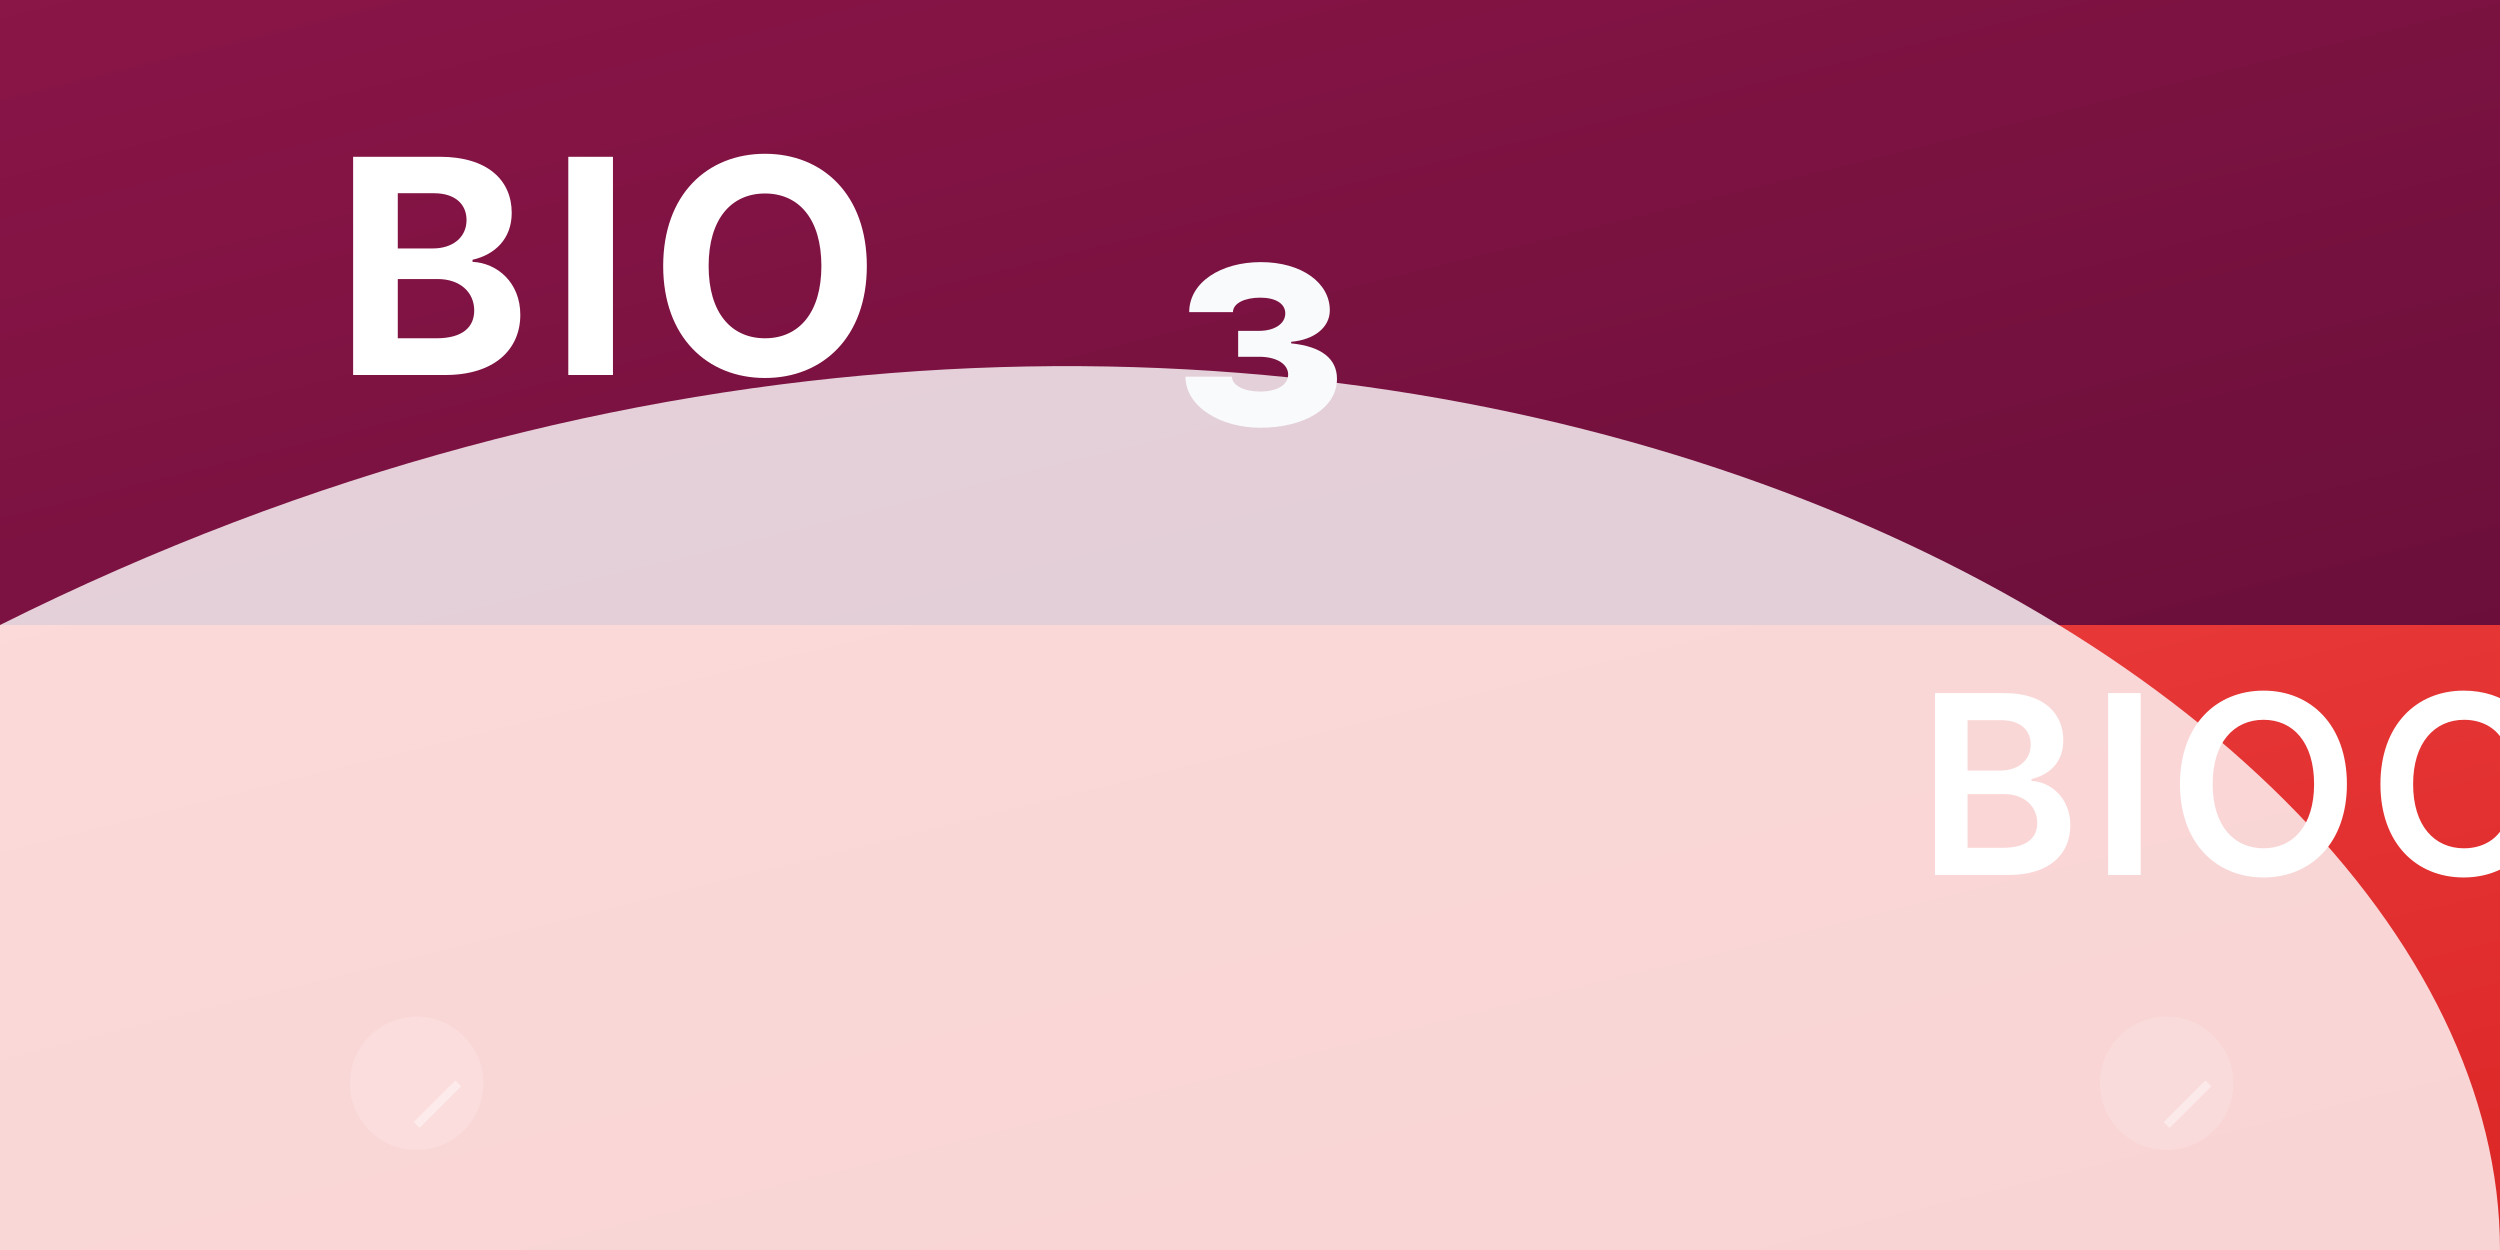
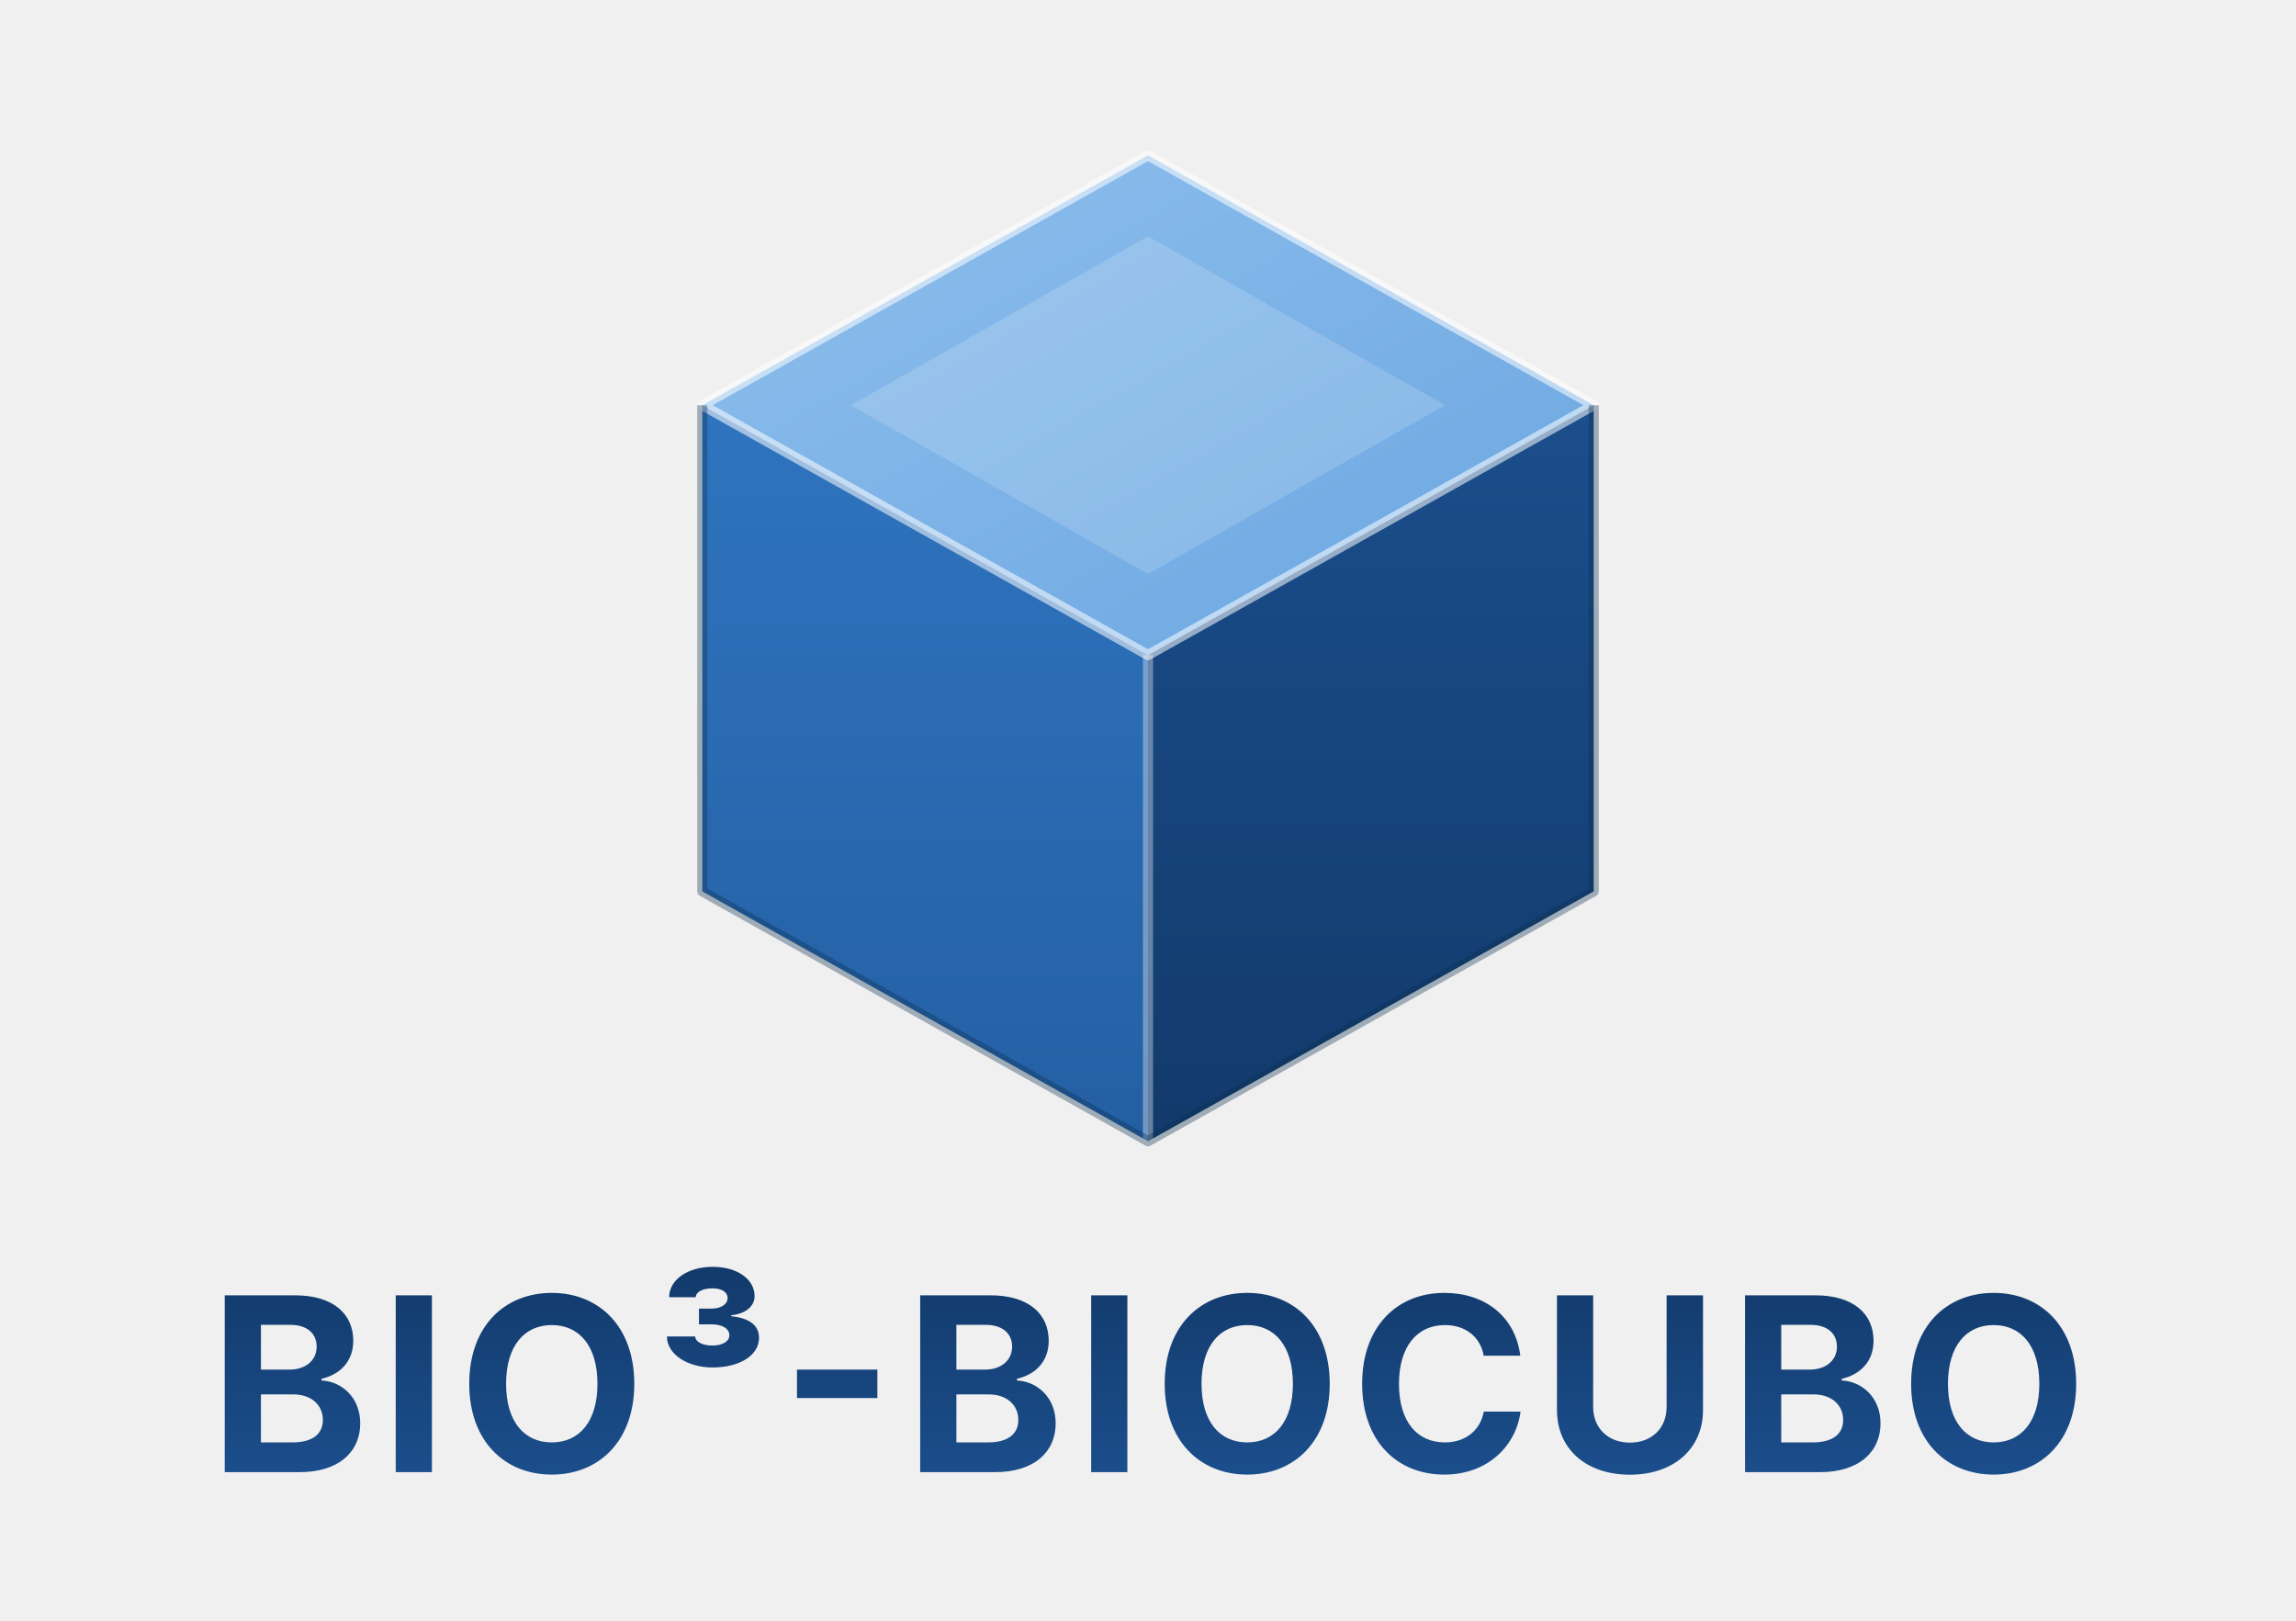
- <svg xmlns="http://www.w3.org/2000/svg" viewBox="0 0 300 150" width="300" height="150">
+ <svg xmlns="http://www.w3.org/2000/svg" viewBox="0 0 340 240" width="340" height="240" role="img" aria-label="BIO³-BIOCUBO">
  <defs>
-     <linearGradient id="ugred-gradient" x1="0%" y1="0%" x2="100%" y2="100%">
-       <stop offset="0%" style="stop-color:#8A1547;stop-opacity:1" />
-       <stop offset="100%" style="stop-color:#6B0F3A;stop-opacity:1" />
+     <linearGradient id="cubeTop" x1="0%" y1="0%" x2="100%" y2="100%">
+       <stop offset="0%" stop-color="#8FC0EE" />
+       <stop offset="100%" stop-color="#6AA5E0" />
    </linearGradient>
-     <linearGradient id="biored-gradient" x1="0%" y1="0%" x2="100%" y2="100%">
-       <stop offset="0%" style="stop-color:#EF4444;stop-opacity:1" />
-       <stop offset="100%" style="stop-color:#DC2626;stop-opacity:1" />
+     <linearGradient id="cubeLeft" x1="0%" y1="0%" x2="0%" y2="100%">
+       <stop offset="0%" stop-color="#2F74BF" />
+       <stop offset="100%" stop-color="#245FA3" />
    </linearGradient>
-     <linearGradient id="white-gradient" x1="0%" y1="0%" x2="0%" y2="100%">
-       <stop offset="0%" style="stop-color:#ffffff;stop-opacity:1" />
-       <stop offset="100%" style="stop-color:#f3f4f6;stop-opacity:1" />
+     <linearGradient id="cubeRight" x1="0%" y1="0%" x2="0%" y2="100%">
+       <stop offset="0%" stop-color="#1B4E8C" />
+       <stop offset="100%" stop-color="#123A6B" />
+     </linearGradient>
+     <linearGradient id="wordGrad" x1="0%" y1="0%" x2="0%" y2="100%">
+       <stop offset="0%" stop-color="#123A6B" />
+       <stop offset="100%" stop-color="#1B4E8C" />
    </linearGradient>
  </defs>
-   <rect x="0" y="0" width="300" height="75" fill="url(#ugred-gradient)" />
-   <rect x="0" y="75" width="300" height="75" fill="url(#biored-gradient)" />
-   <path d="M0,75 C150,0 300,75 300,150 L0,150 Z" fill="white" opacity="0.8" />
-   <text x="40" y="45" font-family="Inter, system-ui, -apple-system, BlinkMacSystemFont, 'Segoe UI', Roboto, Oxygen, Ubuntu, Cantarell, 'Helvetica Neue', sans-serif" font-size="36" font-weight="bold" fill="white" letter-spacing="2">BIO</text>
-   <text x="140" y="72" font-family="Inter, system-ui, -apple-system, BlinkMacSystemFont, 'Segoe UI', Roboto, Oxygen, Ubuntu, Cantarell, 'Helvetica Neue', sans-serif" font-size="48" font-weight="bold" fill="#f8fafc" letter-spacing="8">³</text>
-   <text x="230" y="105" font-family="Inter, system-ui, -apple-system, BlinkMacSystemFont, 'Segoe UI', Roboto, Oxygen, Ubuntu, Cantarell, 'Helvetica Neue', sans-serif" font-size="30" font-weight="600" fill="white" letter-spacing="1">BIOCUBO</text>
-   <circle cx="50" cy="130" r="8" fill="rgba(255,255,255,0.3)" opacity="0.5" />
-   <circle cx="260" cy="130" r="8" fill="rgba(255,255,255,0.3)" opacity="0.5" />
-   <line x1="50" y1="135" x2="55" y2="130" stroke="rgba(255,255,255,0.4)" stroke-width="1" />
-   <line x1="260" y1="135" x2="265" y2="130" stroke="rgba(255,255,255,0.4)" stroke-width="1" />
+   <polygon points="170,23 236,60 170,97 104,60" fill="url(#cubeTop)" />
+   <polygon points="104,60 170,97 170,169 104,132" fill="url(#cubeLeft)" />
+   <polygon points="236,60 170,97 170,169 236,132" fill="url(#cubeRight)" />
+   <path d="M170,23 L236,60 L170,97 L104,60 Z" fill="none" stroke="#FFFFFF" stroke-opacity="0.55" stroke-width="1.5" stroke-linejoin="round" />
+   <path d="M170,97 L170,169" fill="none" stroke="#FFFFFF" stroke-opacity="0.35" stroke-width="1.5" />
+   <path d="M104,60 L104,132 L170,169 L236,132 L236,60" fill="none" stroke="#0B2E4F" stroke-opacity="0.35" stroke-width="1.5" stroke-linejoin="round" />
+   <polygon points="170,35 214,60 170,85 126,60" fill="#FFFFFF" fill-opacity="0.16" />
+   <text x="170" y="218" text-anchor="middle" font-family="Inter, 'Helvetica Neue', Helvetica, Arial, sans-serif" font-size="36" font-weight="700" letter-spacing="1.5" fill="url(#wordGrad)">BIO³-BIOCUBO</text>
</svg>
